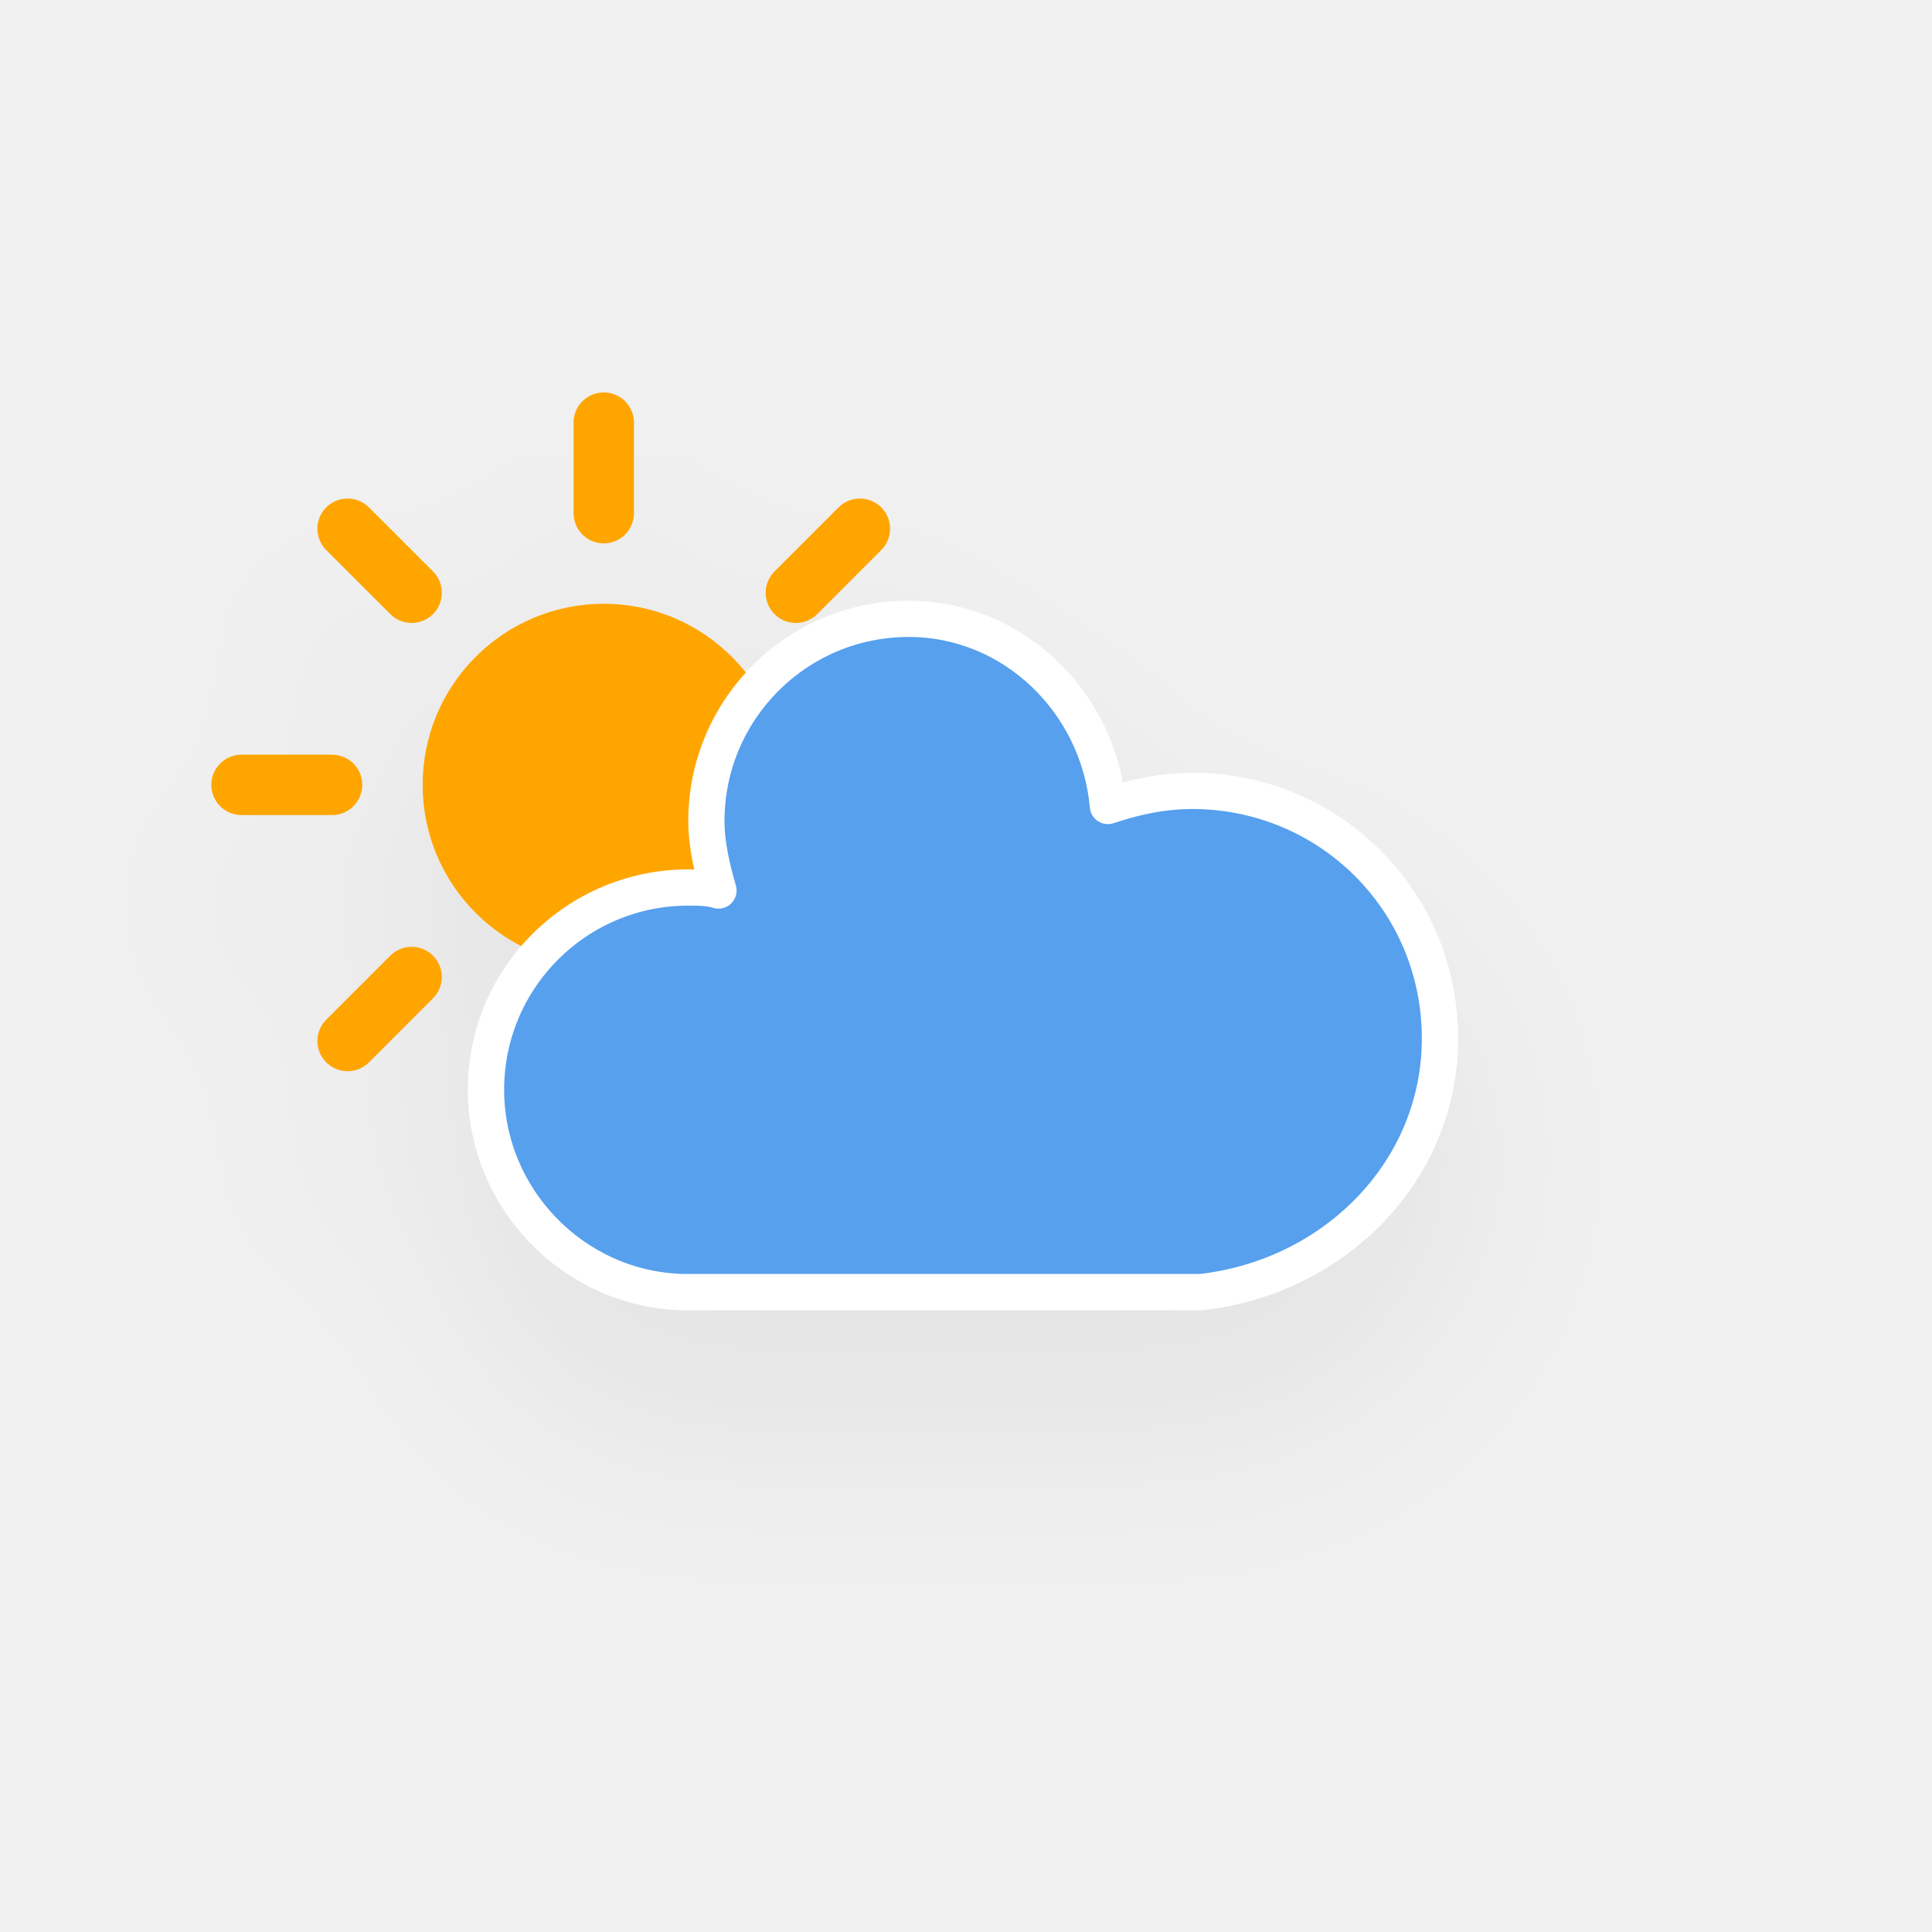
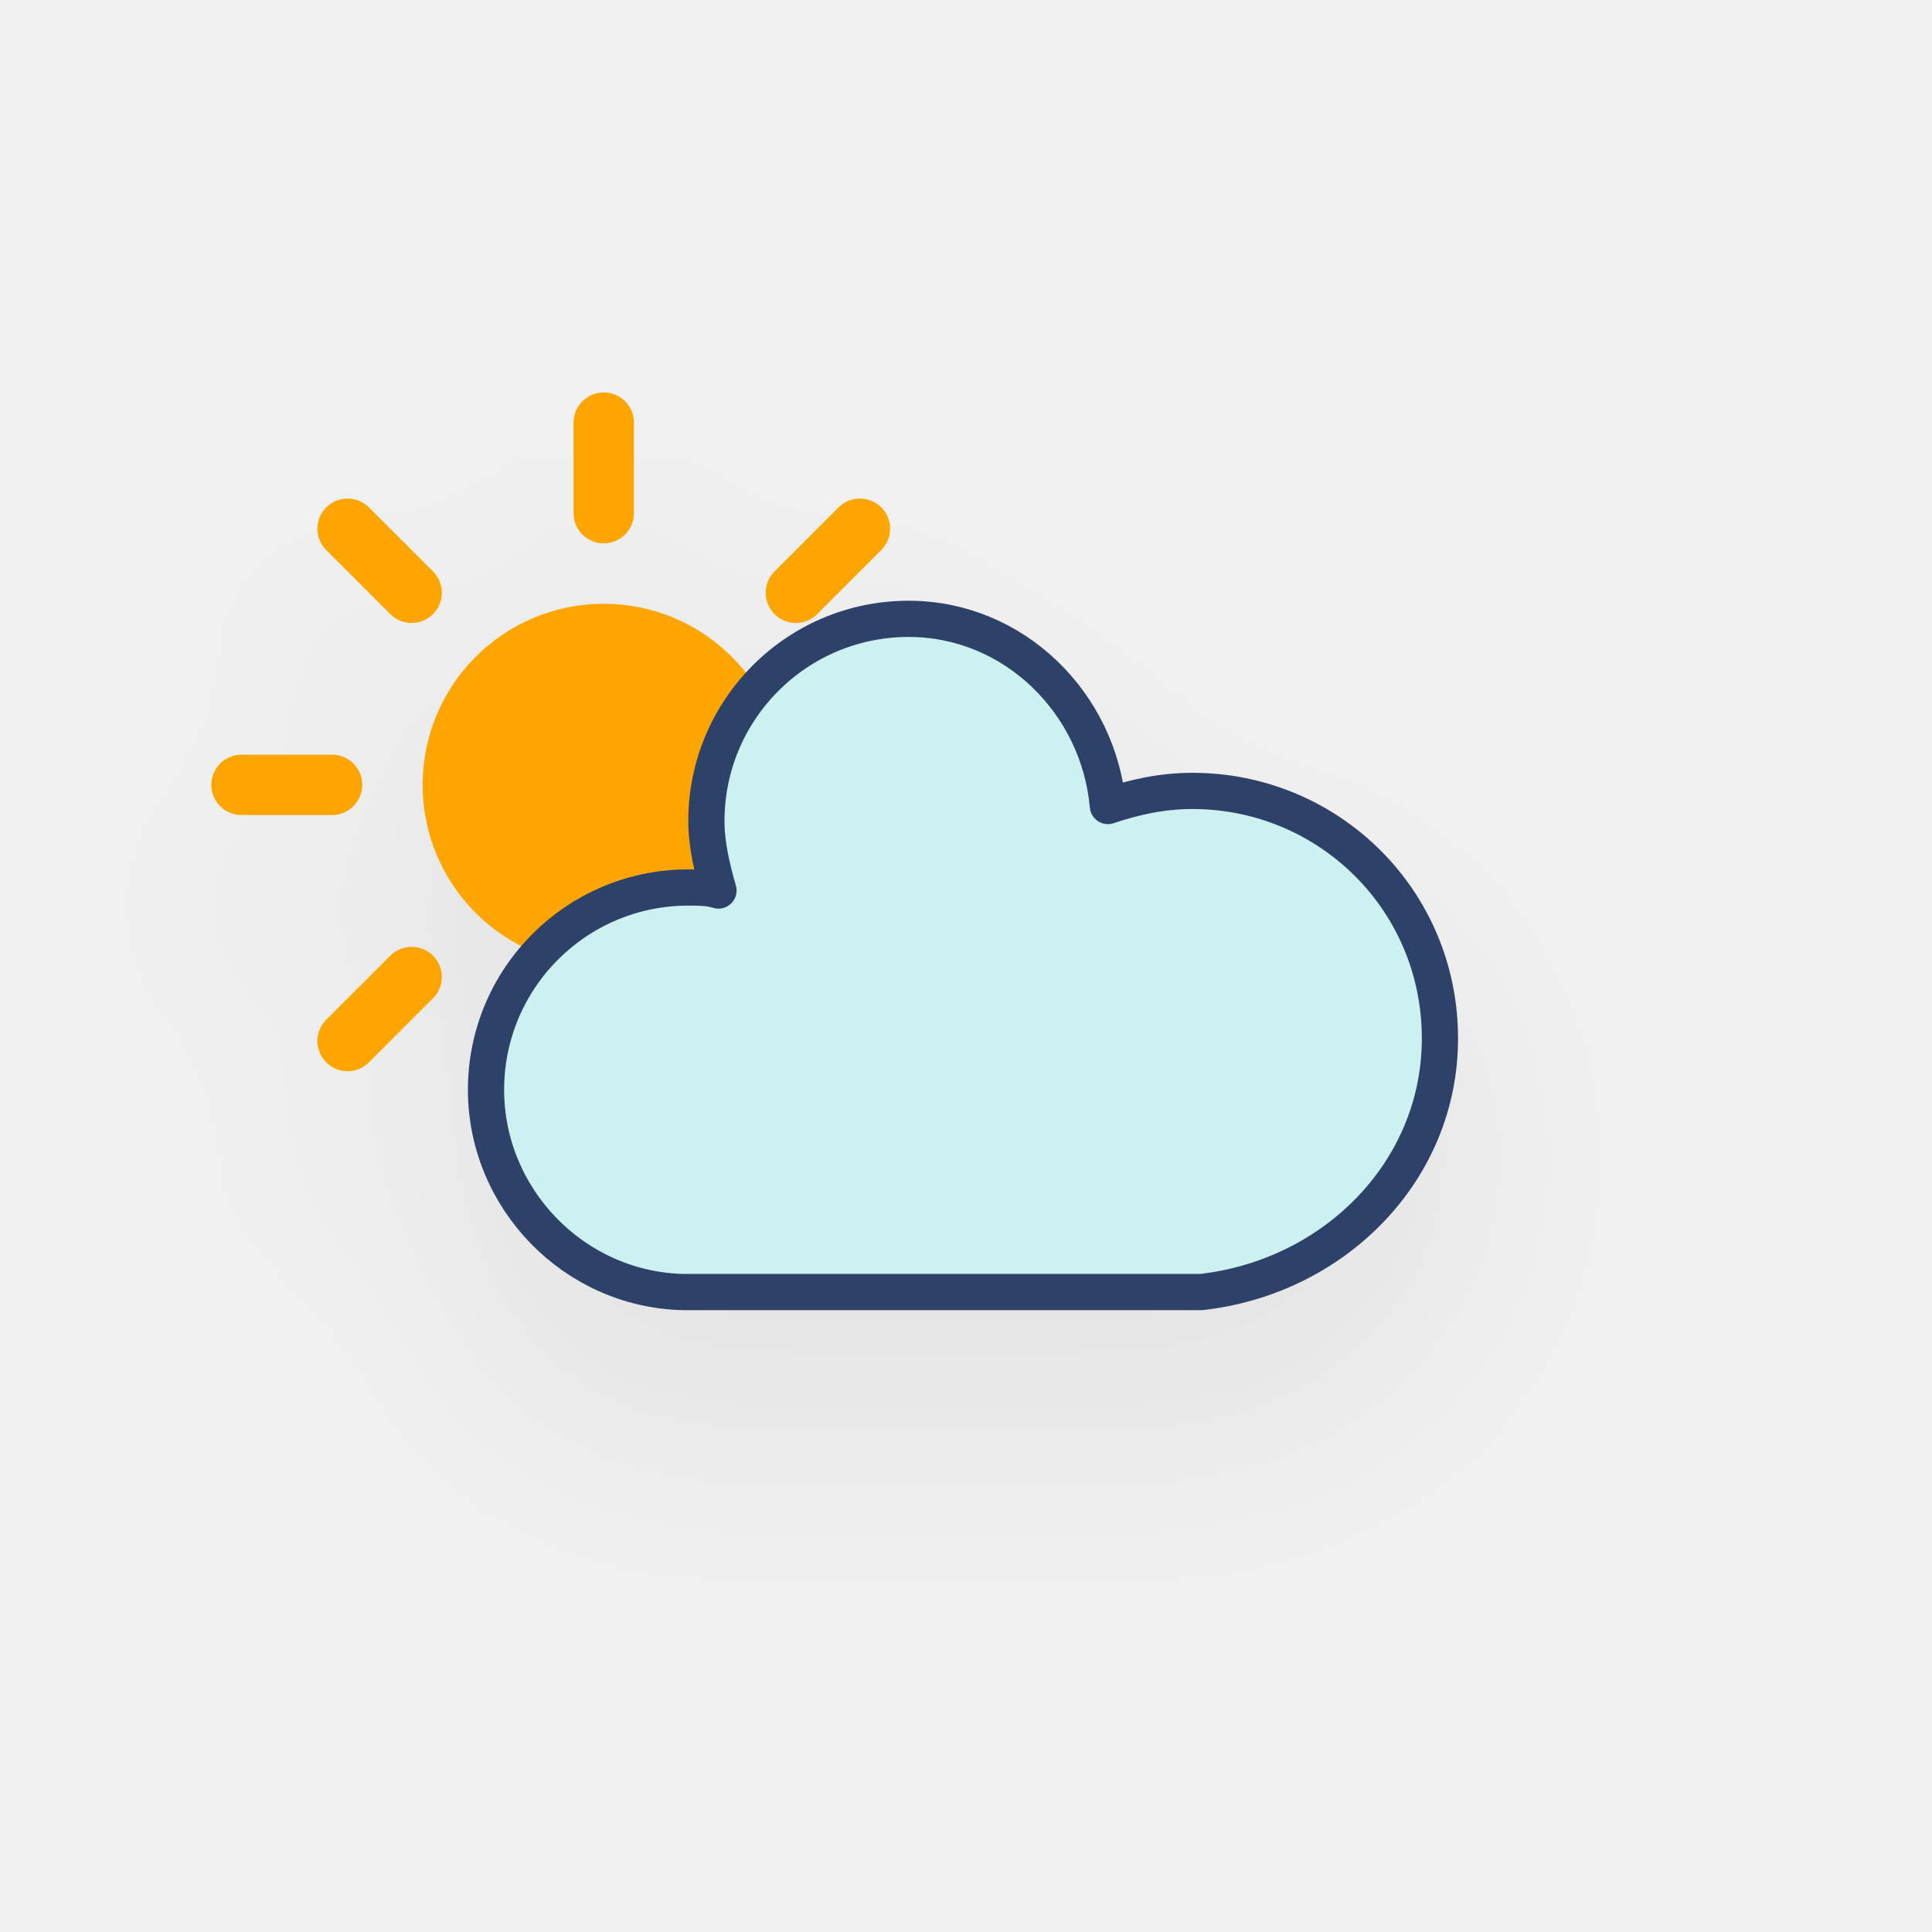
<svg xmlns="http://www.w3.org/2000/svg" version="1.1" width="64" height="64" viewbox="0 0 64 64">
  <defs>
    <filter id="blur" width="200%" height="200%">
      <feGaussianBlur in="SourceAlpha" stdDeviation="3" />
      <feOffset dx="0" dy="4" result="offsetblur" />
      <feComponentTransfer>
        <feFuncA type="linear" slope="0.05" />
      </feComponentTransfer>
      <feMerge>
        <feMergeNode />
        <feMergeNode in="SourceGraphic" />
      </feMerge>
    </filter>
    <style type="text/css">
@keyframes am-weather-cloud-2 {
  0% {
    -webkit-transform: translate(0px,0px);
       -moz-transform: translate(0px,0px);
        -ms-transform: translate(0px,0px);
            transform: translate(0px,0px);
  }

  50% {
    -webkit-transform: translate(2px,0px);
       -moz-transform: translate(2px,0px);
        -ms-transform: translate(2px,0px);
            transform: translate(2px,0px);
  }

  100% {
    -webkit-transform: translate(0px,0px);
       -moz-transform: translate(0px,0px);
        -ms-transform: translate(0px,0px);
            transform: translate(0px,0px);
  }
}

.am-weather-cloud-2 {
  -webkit-animation-name: am-weather-cloud-2;
     -moz-animation-name: am-weather-cloud-2;
          animation-name: am-weather-cloud-2;
  -webkit-animation-duration: 3s;
     -moz-animation-duration: 3s;
          animation-duration: 3s;
  -webkit-animation-timing-function: linear;
     -moz-animation-timing-function: linear;
          animation-timing-function: linear;
  -webkit-animation-iteration-count: infinite;
     -moz-animation-iteration-count: infinite;
          animation-iteration-count: infinite;
}

@keyframes am-weather-sun {
  0% {
    -webkit-transform: rotate(0deg);
       -moz-transform: rotate(0deg);
        -ms-transform: rotate(0deg);
            transform: rotate(0deg);
  }

  100% {
    -webkit-transform: rotate(360deg);
       -moz-transform: rotate(360deg);
        -ms-transform: rotate(360deg);
            transform: rotate(360deg);
  }
}

.am-weather-sun {
  -webkit-animation-name: am-weather-sun;
     -moz-animation-name: am-weather-sun;
      -ms-animation-name: am-weather-sun;
          animation-name: am-weather-sun;
  -webkit-animation-duration: 9s;
     -moz-animation-duration: 9s;
      -ms-animation-duration: 9s;
          animation-duration: 9s;
  -webkit-animation-timing-function: linear;
     -moz-animation-timing-function: linear;
      -ms-animation-timing-function: linear;
          animation-timing-function: linear;
  -webkit-animation-iteration-count: infinite;
     -moz-animation-iteration-count: infinite;
      -ms-animation-iteration-count: infinite;
          animation-iteration-count: infinite;
}

@keyframes am-weather-sun-shiny {
  0% {
    stroke-dasharray: 3px 10px;
    stroke-dashoffset: 0px;
  }

  50% {
    stroke-dasharray: 0.1px 10px;
    stroke-dashoffset: -1px;
  }

  100% {
    stroke-dasharray: 3px 10px;
    stroke-dashoffset: 0px;
  }
}

.am-weather-sun-shiny line {
  -webkit-animation-name: am-weather-sun-shiny;
     -moz-animation-name: am-weather-sun-shiny;
      -ms-animation-name: am-weather-sun-shiny;
          animation-name: am-weather-sun-shiny;
  -webkit-animation-duration: 2s;
     -moz-animation-duration: 2s;
      -ms-animation-duration: 2s;
          animation-duration: 2s;
  -webkit-animation-timing-function: linear;
     -moz-animation-timing-function: linear;
      -ms-animation-timing-function: linear;
          animation-timing-function: linear;
  -webkit-animation-iteration-count: infinite;
     -moz-animation-iteration-count: infinite;
      -ms-animation-iteration-count: infinite;
          animation-iteration-count: infinite;
}
</style>
  </defs>
  <g filter="url(#blur)" id="cloudy-day-3">
    <g transform="translate(20,10)">
      <g transform="translate(0,16)">
        <g class="am-weather-sun">
          <g>
            <line fill="none" stroke="orange" stroke-linecap="round" stroke-width="2" transform="translate(0,9)" x1="0" x2="0" y1="0" y2="3" />
          </g>
          <g transform="rotate(45)">
            <line fill="none" stroke="orange" stroke-linecap="round" stroke-width="2" transform="translate(0,9)" x1="0" x2="0" y1="0" y2="3" />
          </g>
          <g transform="rotate(90)">
            <line fill="none" stroke="orange" stroke-linecap="round" stroke-width="2" transform="translate(0,9)" x1="0" x2="0" y1="0" y2="3" />
          </g>
          <g transform="rotate(135)">
            <line fill="none" stroke="orange" stroke-linecap="round" stroke-width="2" transform="translate(0,9)" x1="0" x2="0" y1="0" y2="3" />
          </g>
          <g transform="rotate(180)">
            <line fill="none" stroke="orange" stroke-linecap="round" stroke-width="2" transform="translate(0,9)" x1="0" x2="0" y1="0" y2="3" />
          </g>
          <g transform="rotate(225)">
            <line fill="none" stroke="orange" stroke-linecap="round" stroke-width="2" transform="translate(0,9)" x1="0" x2="0" y1="0" y2="3" />
          </g>
          <g transform="rotate(270)">
            <line fill="none" stroke="orange" stroke-linecap="round" stroke-width="2" transform="translate(0,9)" x1="0" x2="0" y1="0" y2="3" />
          </g>
          <g transform="rotate(315)">
            <line fill="none" stroke="orange" stroke-linecap="round" stroke-width="2" transform="translate(0,9)" x1="0" x2="0" y1="0" y2="3" />
          </g>
        </g>
        <circle cx="0" cy="0" fill="orange" r="5" stroke="orange" stroke-width="2" />
      </g>
      <g class="am-weather-cloud-2">
-         <path d="M47.7,35.4c0-4.6-3.7-8.2-8.2-8.2c-1,0-1.9,0.2-2.8,0.5c-0.3-3.4-3.1-6.2-6.6-6.2c-3.7,0-6.7,3-6.7,6.7c0,0.8,0.2,1.6,0.4,2.3    c-0.3-0.1-0.7-0.1-1-0.1c-3.7,0-6.7,3-6.7,6.7c0,3.6,2.9,6.6,6.5,6.7l17.2,0C44.2,43.3,47.7,39.8,47.7,35.4z" fill="#57A0EE" stroke="white" stroke-linejoin="round" stroke-width="1.2" transform="translate(-20,-11)" />
+         <path d="M47.7,35.4c0-4.6-3.7-8.2-8.2-8.2c-1,0-1.9,0.2-2.8,0.5c-0.3-3.4-3.1-6.2-6.6-6.2c-3.7,0-6.7,3-6.7,6.7c0,0.8,0.2,1.6,0.4,2.3    c-0.3-0.1-0.7-0.1-1-0.1c-3.7,0-6.7,3-6.7,6.7c0,3.6,2.9,6.6,6.5,6.7l17.2,0C44.2,43.3,47.7,39.8,47.7,35.4z" fill="#cdf0f0" stroke="#2e4369" stroke-linejoin="round" stroke-width="1.2" transform="translate(-20,-11)" />
      </g>
    </g>
  </g>
</svg>
